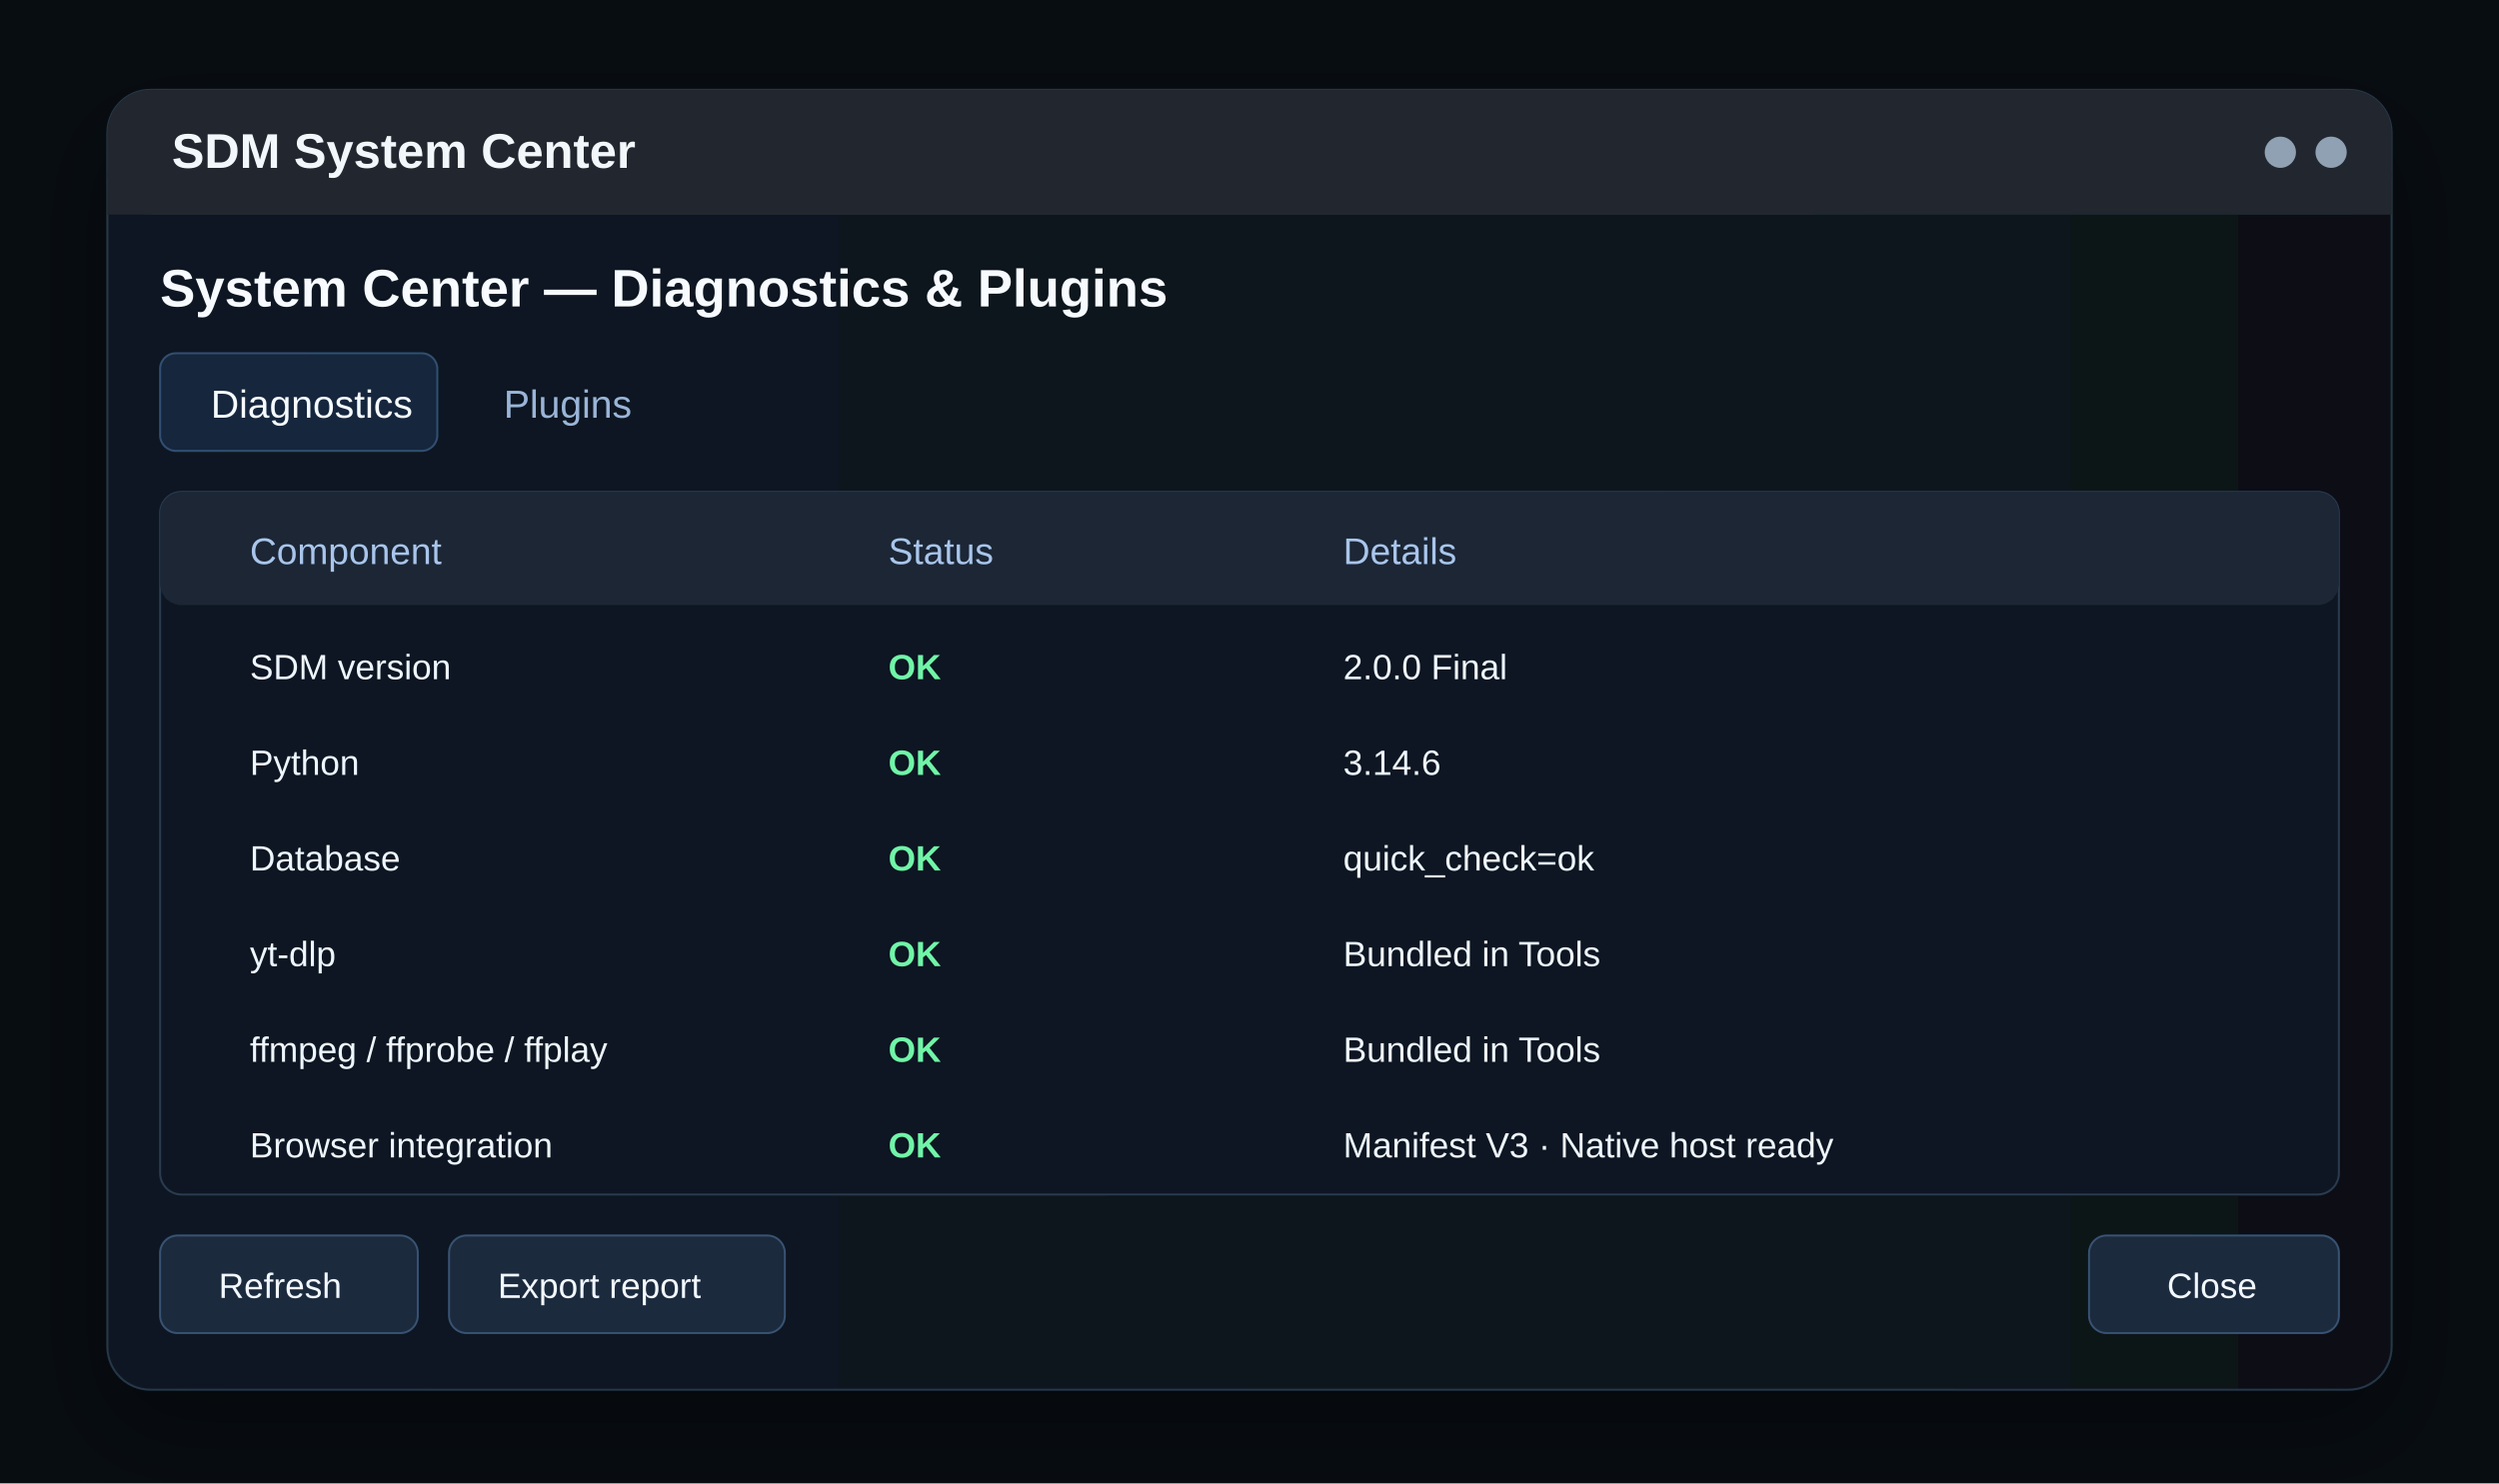
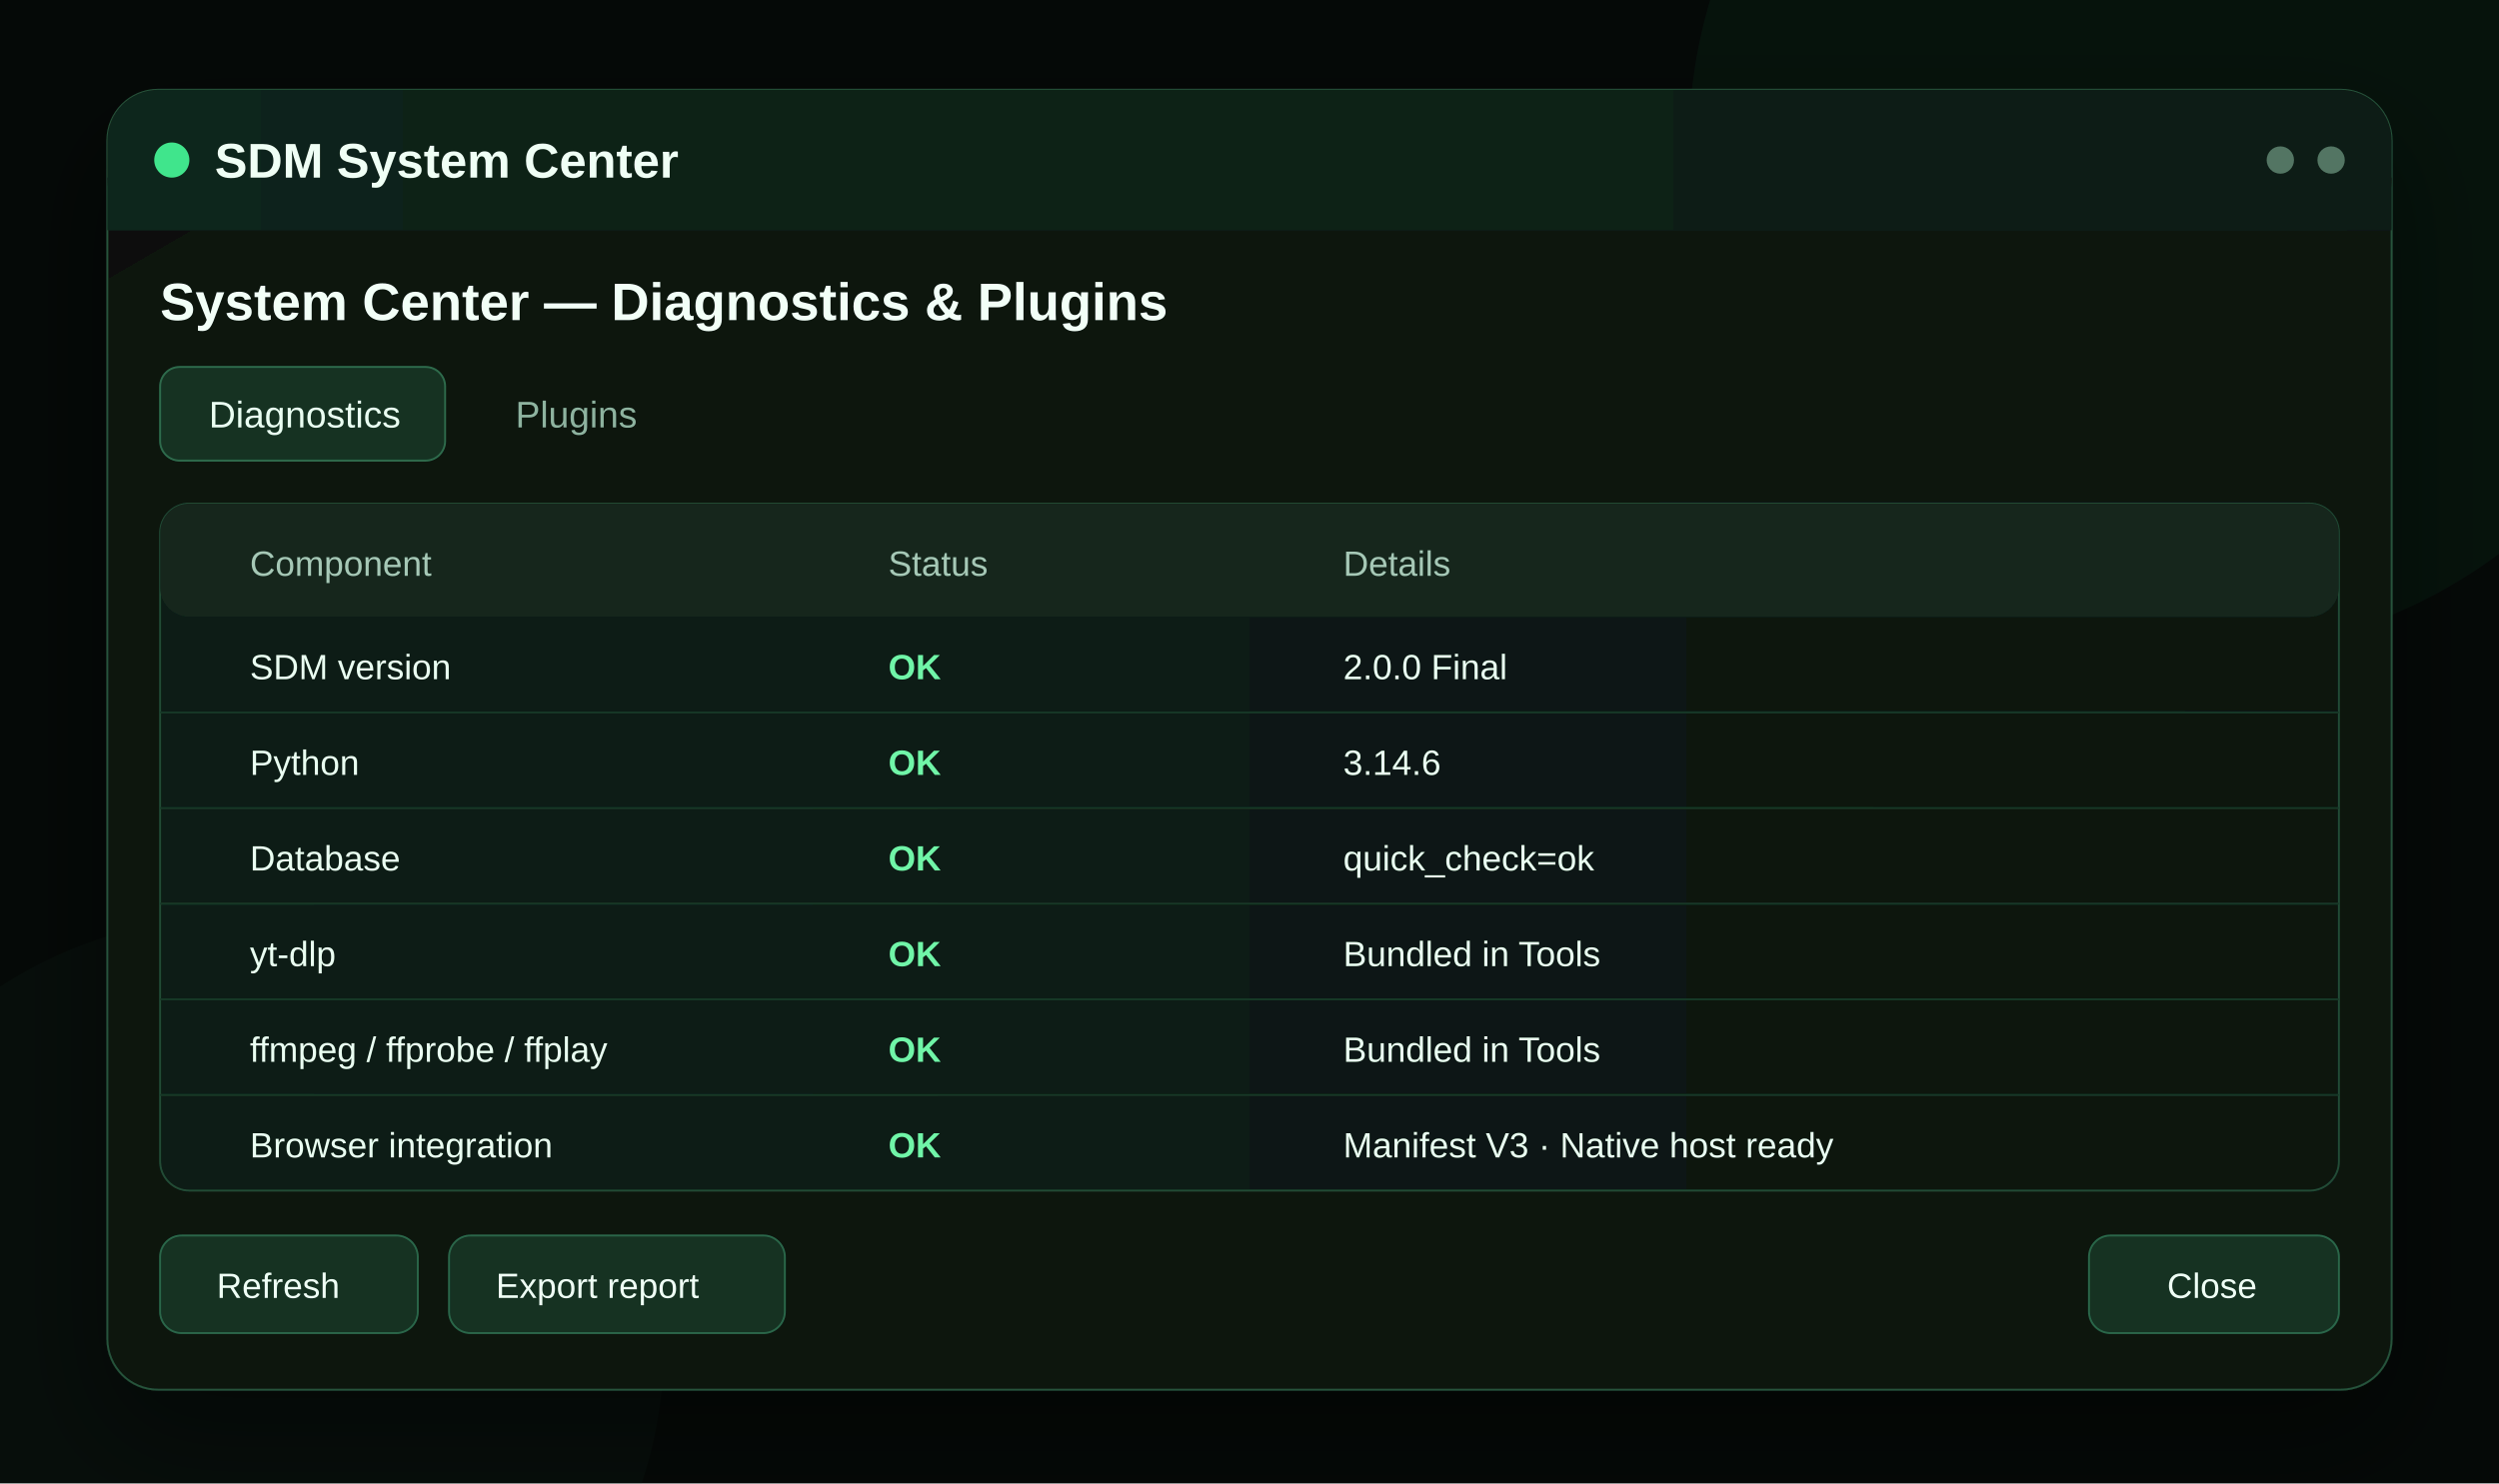
- <svg xmlns="http://www.w3.org/2000/svg" viewBox="0 0 1280 760" role="img" aria-labelledby="t d">
+ <svg xmlns="http://www.w3.org/2000/svg" viewBox="0 0 1280 760" role="img" aria-labelledby="title desc">
  <defs>
-     <linearGradient id="g" x1="0" x2="1">
-       <stop stop-color="#101923" />
-       <stop offset="1" stop-color="#0a1118" />
+     <linearGradient id="bg" x1="0" x2="1" y1="0" y2="1">
+       <stop stop-color="#07110c" />
+       <stop offset="1" stop-color="#0a1811" />
    </linearGradient>
-     <filter id="s">
-       <feDropShadow dx="0" dy="20" stdDeviation="24" flood-opacity=".35" />
+     <linearGradient id="panel" x1="0" x2="1">
+       <stop stop-color="#0d1d15" />
+       <stop offset="1" stop-color="#0a1610" />
+     </linearGradient>
+     <linearGradient id="header" x1="0" x2="1">
+       <stop stop-color="#10251a" />
+       <stop offset="1" stop-color="#0e1d16" />
+     </linearGradient>
+     <filter id="shadow">
+       <feDropShadow dx="0" dy="24" stdDeviation="28" flood-color="#000" flood-opacity=".42" />
    </filter>
  </defs>
-   <rect width="1280" height="760" fill="#080d12" />
-   <g filter="url(#s)">
-     <rect x="55" y="46" width="1170" height="666" rx="22" fill="url(#g)" stroke="#27384a" />
-     <rect x="55" y="46" width="1170" height="64" rx="22" fill="#20262d" />
-     <rect x="55" y="88" width="1170" height="22" fill="#20262d" />
-     <text x="88" y="86" fill="#f2f7fb" font-family="Segoe UI,Arial" font-size="25" font-weight="700">SDM System Center</text>
-     <circle cx="1168" cy="78" r="8" fill="#8fa1b3" />
-     <circle cx="1194" cy="78" r="8" fill="#8fa1b3" />
-     <text x="82" y="157" fill="#f7fbff" font-family="Segoe UI,Arial" font-size="27" font-weight="700">System Center — Diagnostics &amp; Plugins</text>
-     <rect x="82" y="181" width="142" height="50" rx="8" fill="#17283e" stroke="#315073" />
-     <text x="108" y="214" fill="#f6fbff" font-family="Segoe UI,Arial" font-size="20">Diagnostics</text>
-     <text x="258" y="214" fill="#9ab5d8" font-family="Segoe UI,Arial" font-size="20">Plugins</text>
-     <rect x="82" y="252" width="1116" height="360" rx="11" fill="#101822" stroke="#2b3b50" />
-     <rect x="82" y="252" width="1116" height="58" rx="11" fill="#1b2736" />
-     <text x="128" y="289" fill="#a9c5eb" font-family="Segoe UI,Arial" font-size="19">Component</text>
-     <text x="455" y="289" fill="#a9c5eb" font-family="Segoe UI,Arial" font-size="19">Status</text>
-     <text x="688" y="289" fill="#a9c5eb" font-family="Segoe UI,Arial" font-size="19">Details</text>
+   <rect width="1280" height="760" fill="#050907" />
+   <circle cx="1125" cy="75" r="260" fill="#0a8f51" opacity=".08" />
+   <circle cx="120" cy="690" r="220" fill="#1c6d49" opacity=".06" />
+   <g filter="url(#shadow)">
+     <rect x="55" y="46" width="1170" height="666" rx="26" fill="url(#bg)" stroke="#27533b" />
+     <rect x="55" y="46" width="1170" height="72" rx="26" fill="url(#header)" />
+     <rect x="55" y="91" width="1170" height="27" fill="url(#header)" />
+     <circle cx="88" cy="82" r="9" fill="#41e58c" />
+     <text x="110" y="91" fill="#effff5" font-family="Segoe UI,Arial" font-size="25" font-weight="700">SDM System Center</text>
+     <circle cx="1168" cy="82" r="7" fill="#527563" />
+     <circle cx="1194" cy="82" r="7" fill="#527563" />
+     <text x="82" y="164" fill="#f2fff7" font-family="Segoe UI,Arial" font-size="27" font-weight="700">System Center — Diagnostics &amp; Plugins</text>
+     <rect x="82" y="188" width="146" height="48" rx="10" fill="#153324" stroke="#2f6b4b" />
+     <text x="107" y="219" fill="#eafff2" font-family="Segoe UI,Arial" font-size="19">Diagnostics</text>
+     <text x="264" y="219" fill="#8eb39f" font-family="Segoe UI,Arial" font-size="19">Plugins</text>
+     <rect x="82" y="258" width="1116" height="352" rx="15" fill="url(#panel)" stroke="#224b35" />
+     <rect x="82" y="258" width="1116" height="58" rx="15" fill="#13271d" />
+     <text x="128" y="295" fill="#a6c8b6" font-family="Segoe UI,Arial" font-size="18">Component</text>
+     <text x="455" y="295" fill="#a6c8b6" font-family="Segoe UI,Arial" font-size="18">Status</text>
+     <text x="688" y="295" fill="#a6c8b6" font-family="Segoe UI,Arial" font-size="18">Details</text>
+     <g stroke="#183928" stroke-width="1">
+       <path d="M82 365h1116M82 414h1116M82 463h1116M82 512h1116M82 561h1116" />
+     </g>
+     <g font-family="Segoe UI,Arial" font-size="18" fill="#eafff2">
+       <text x="128" y="348">SDM version</text>
+       <text x="688" y="348">2.0.0 Final</text>
+       <text x="128" y="397">Python</text>
+       <text x="688" y="397">3.14.6</text>
+       <text x="128" y="446">Database</text>
+       <text x="688" y="446">quick_check=ok</text>
+       <text x="128" y="495">yt-dlp</text>
+       <text x="688" y="495">Bundled in Tools</text>
+       <text x="128" y="544">ffmpeg / ffprobe / ffplay</text>
+       <text x="688" y="544">Bundled in Tools</text>
+       <text x="128" y="593">Browser integration</text>
+       <text x="688" y="593">Manifest V3 · Native host ready</text>
+     </g>
+     <g font-family="Segoe UI,Arial" font-size="18" font-weight="700" fill="#70f5a8">
+       <text x="455" y="348">OK</text>
+       <text x="455" y="397">OK</text>
+       <text x="455" y="446">OK</text>
+       <text x="455" y="495">OK</text>
+       <text x="455" y="544">OK</text>
+       <text x="455" y="593">OK</text>
+     </g>
    <g font-family="Segoe UI,Arial" font-size="18">
-       <g fill="#eef6ff">
-         <text x="128" y="348">SDM version</text>
-         <text x="688" y="348">2.0.0 Final</text>
-         <text x="128" y="397">Python</text>
-         <text x="688" y="397">3.14.6</text>
-         <text x="128" y="446">Database</text>
-         <text x="688" y="446">quick_check=ok</text>
-         <text x="128" y="495">yt-dlp</text>
-         <text x="688" y="495">Bundled in Tools</text>
-         <text x="128" y="544">ffmpeg / ffprobe / ffplay</text>
-         <text x="688" y="544">Bundled in Tools</text>
-         <text x="128" y="593">Browser integration</text>
-         <text x="688" y="593">Manifest V3 · Native host ready</text>
-       </g>
-       <g fill="#70f5a8" font-weight="700">
-         <text x="455" y="348">OK</text>
-         <text x="455" y="397">OK</text>
-         <text x="455" y="446">OK</text>
-         <text x="455" y="495">OK</text>
-         <text x="455" y="544">OK</text>
-         <text x="455" y="593">OK</text>
-       </g>
+       <rect x="82" y="633" width="132" height="50" rx="11" fill="#133022" stroke="#2b6648" />
+       <text x="111" y="665" fill="#effff5">Refresh</text>
+       <rect x="230" y="633" width="172" height="50" rx="11" fill="#133022" stroke="#2b6648" />
+       <text x="254" y="665" fill="#effff5">Export report</text>
+       <rect x="1070" y="633" width="128" height="50" rx="11" fill="#133022" stroke="#2b6648" />
+       <text x="1110" y="665" fill="#effff5">Close</text>
    </g>
-     <rect x="82" y="633" width="132" height="50" rx="9" fill="#1c2b3e" stroke="#385373" />
-     <text x="112" y="665" fill="#f2f8ff" font-family="Segoe UI,Arial" font-size="18">Refresh</text>
-     <rect x="230" y="633" width="172" height="50" rx="9" fill="#1c2b3e" stroke="#385373" />
-     <text x="255" y="665" fill="#f2f8ff" font-family="Segoe UI,Arial" font-size="18">Export report</text>
-     <rect x="1070" y="633" width="128" height="50" rx="9" fill="#1c2b3e" stroke="#385373" />
-     <text x="1110" y="665" fill="#f2f8ff" font-family="Segoe UI,Arial" font-size="18">Close</text>
  </g>
</svg>
